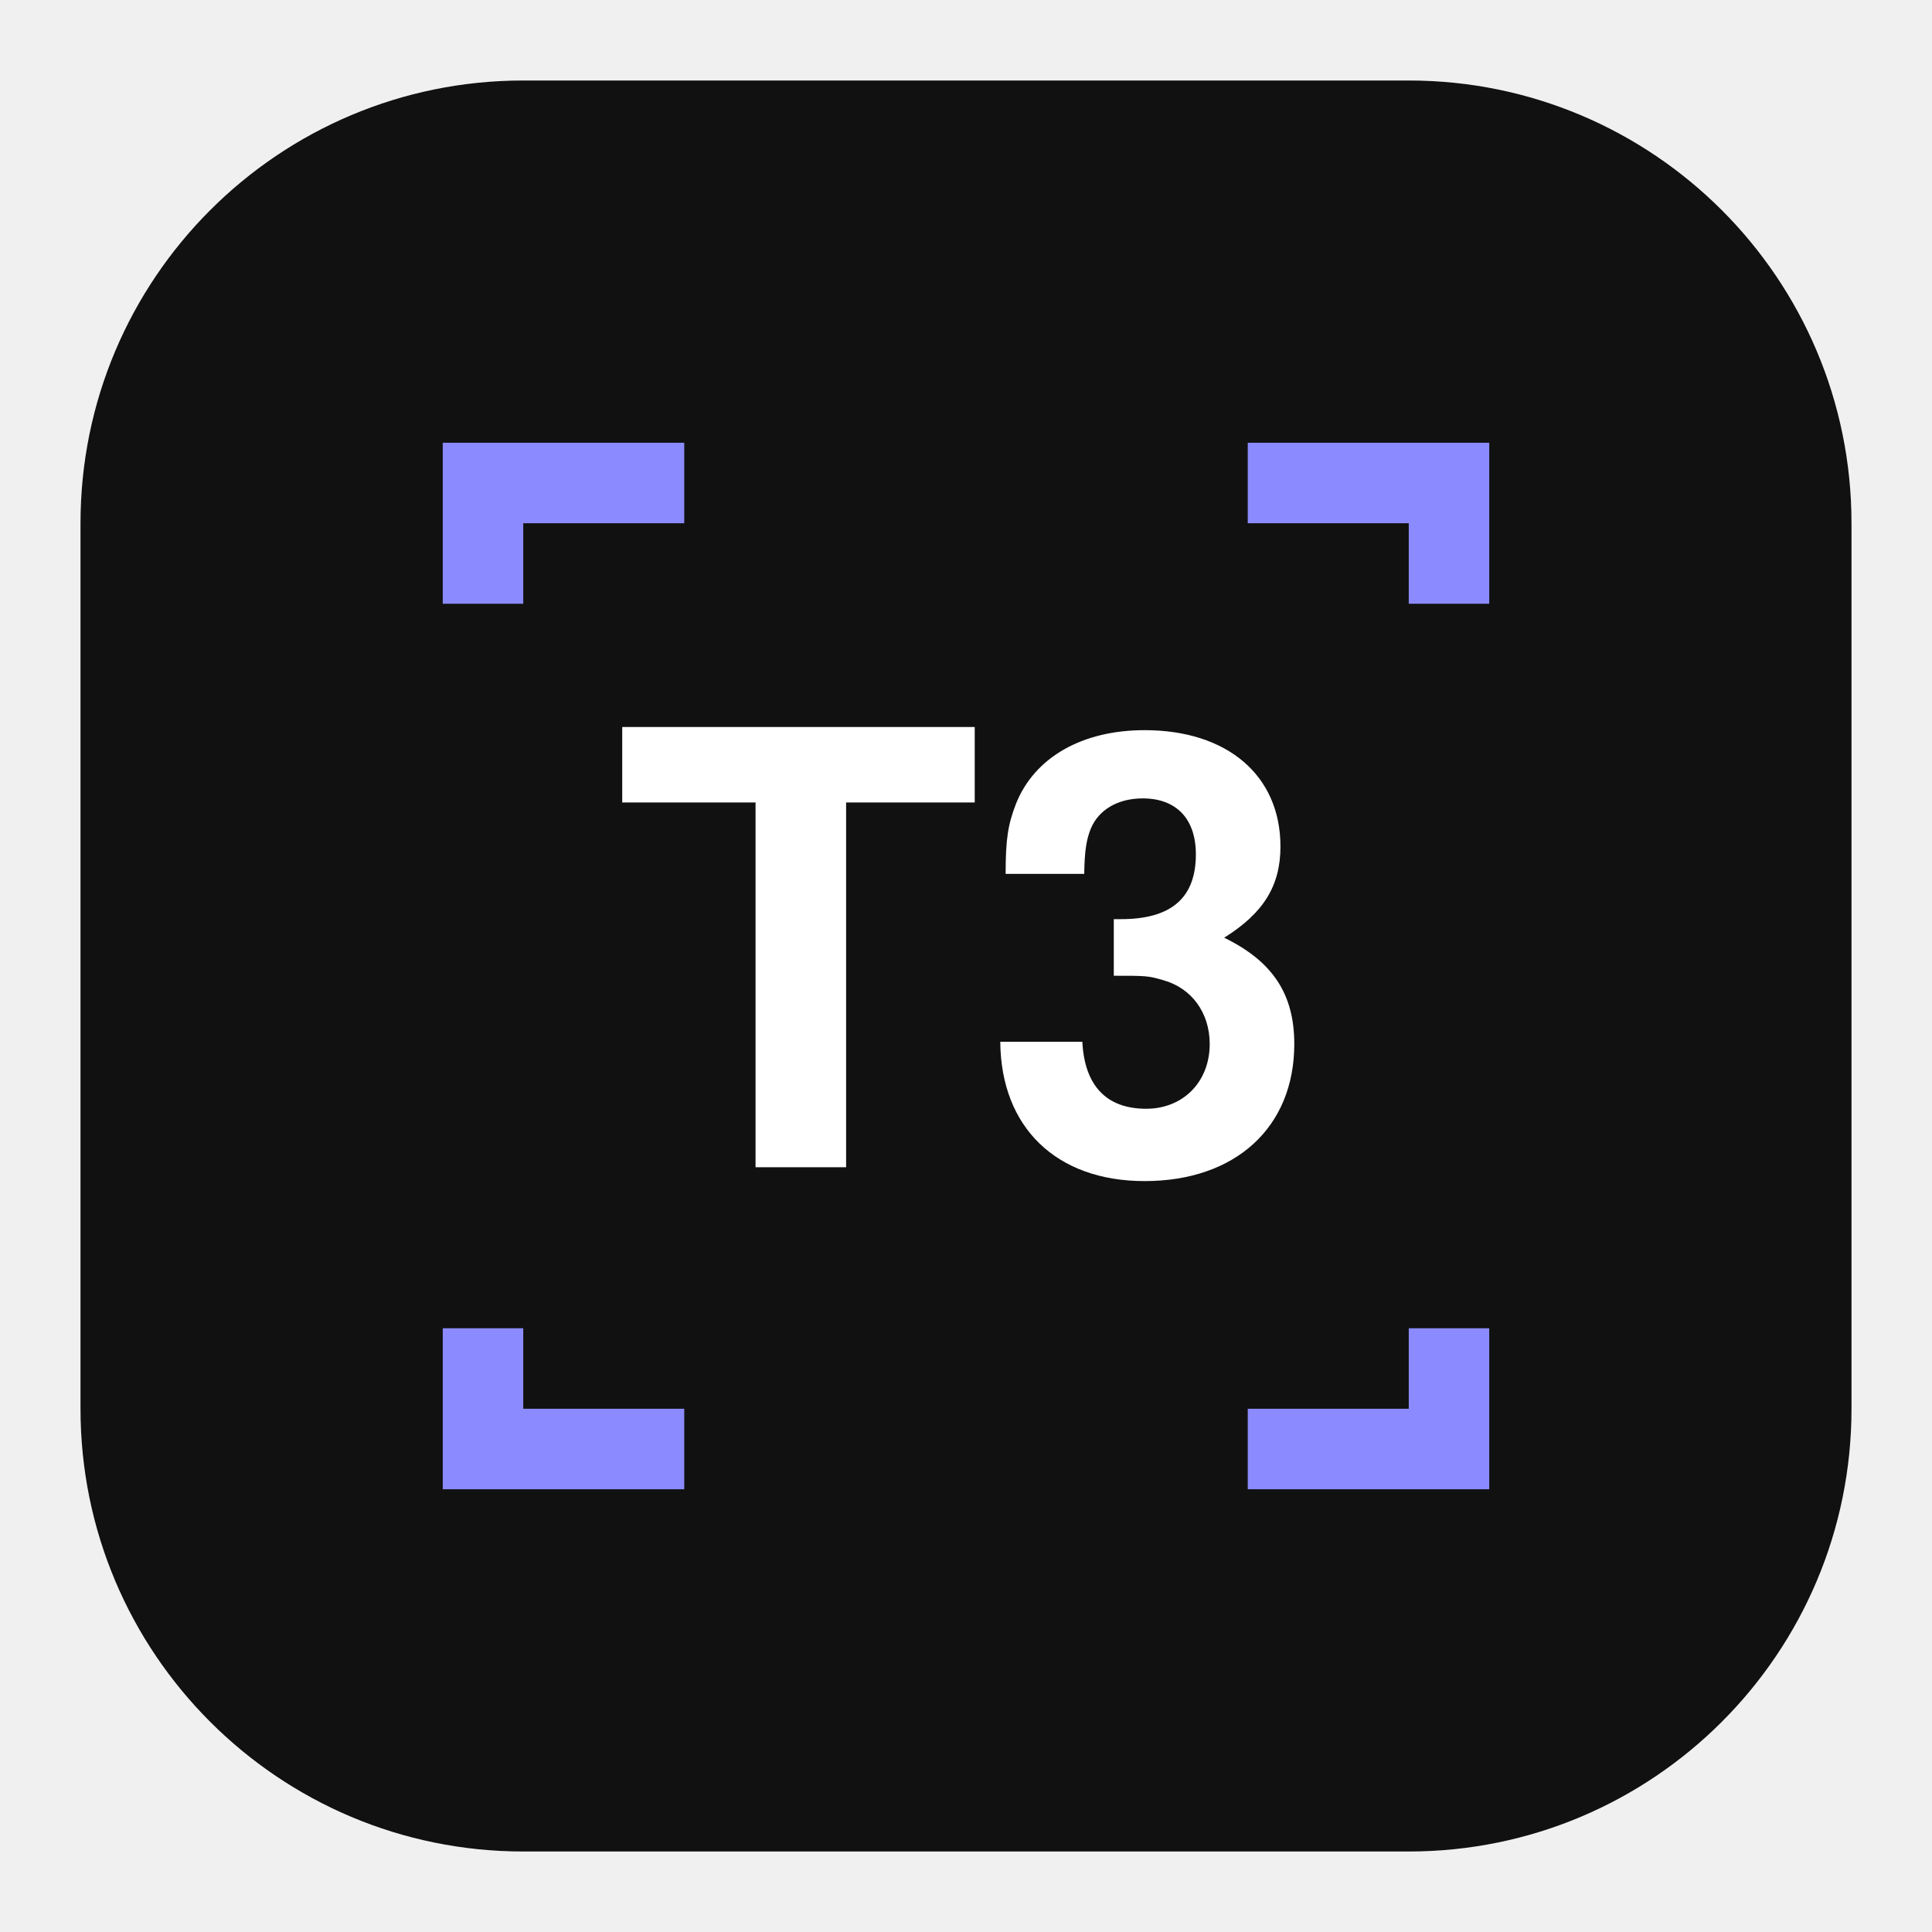
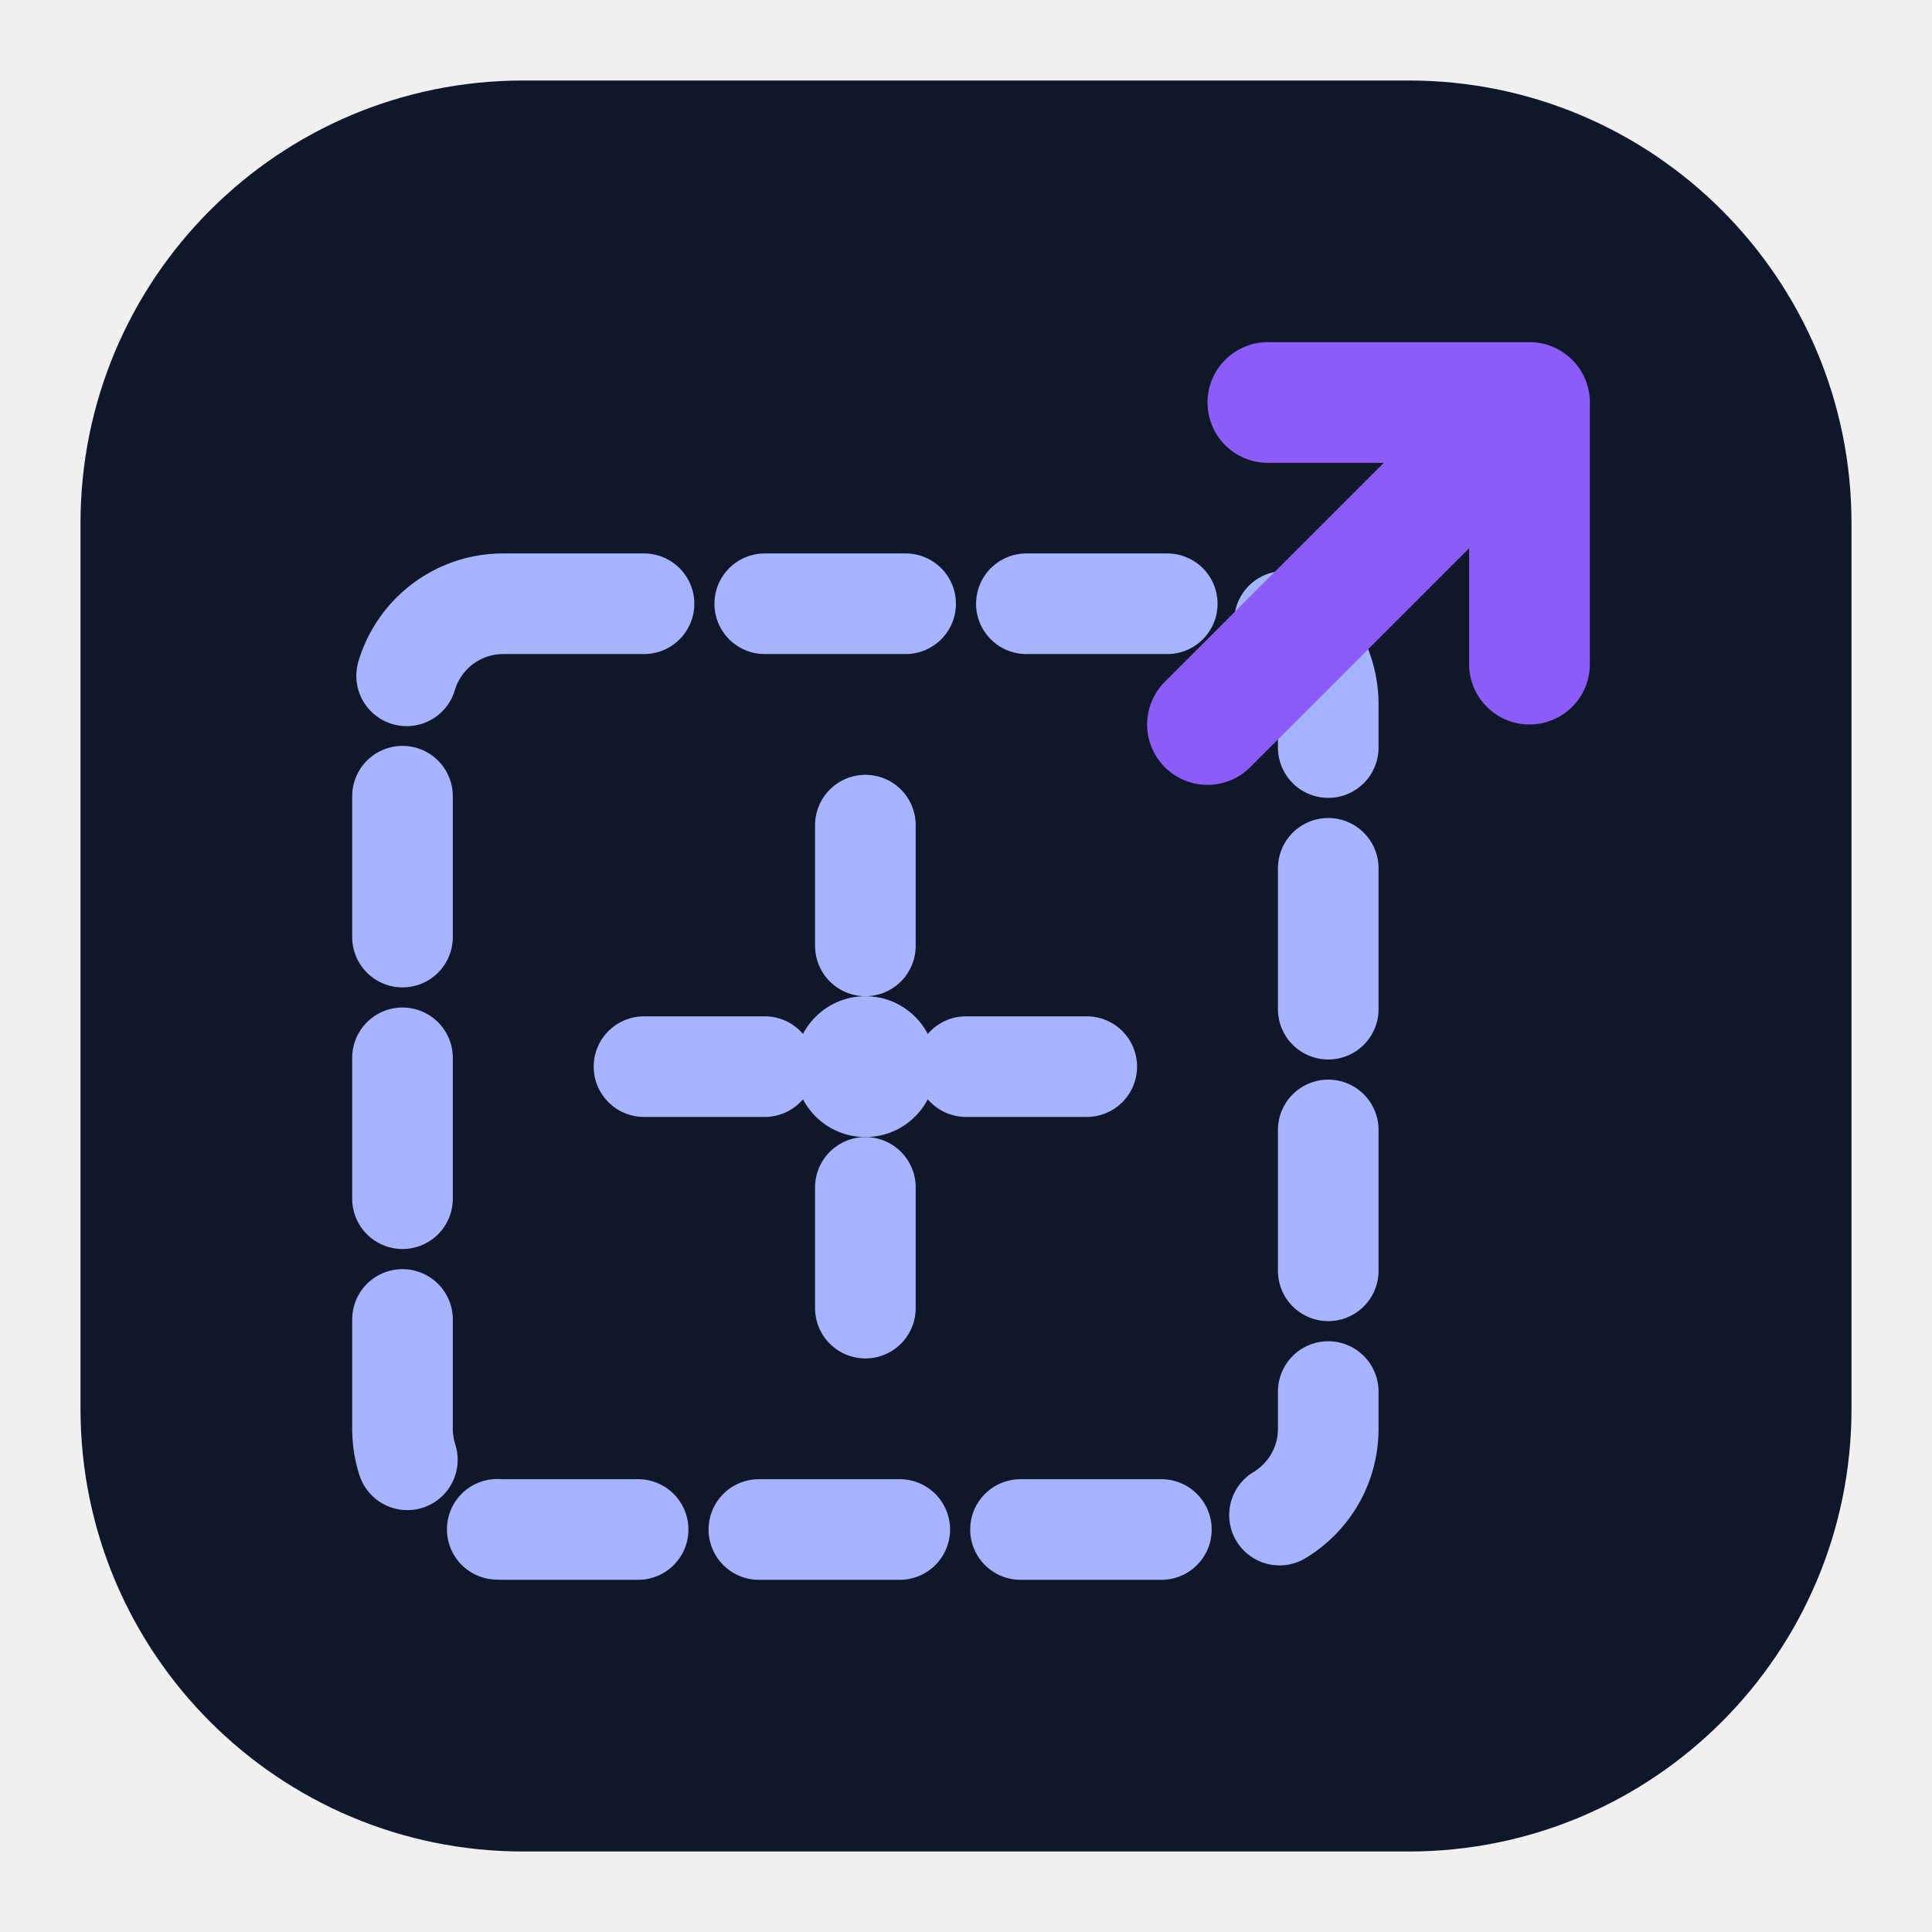
<svg xmlns="http://www.w3.org/2000/svg" viewBox="0 0 96 96">
-   <rect x="4" y="4" width="88" height="88" rx="22" fill="#111" />
-   <path d="M26 30h-4v-8h12v4h-8zM70 30h4v-8H62v4h8zM26 66h-4v8h12v-4h-8zM70 66h4v8H62v-4h8z" fill="#8b8bff" />
-   <text x="48" y="58" text-anchor="middle" font-family="ui-sans-serif,system-ui,-apple-system,Helvetica,Arial" font-weight="800" font-size="30" fill="#fff">T3</text>
+   <rect x="4" y="4" width="88" height="88" rx="22" fill="#0f172a" />
+   <rect x="20" y="30" width="46" height="46" rx="5" fill="none" stroke="#a5b4fc" stroke-width="5" stroke-linecap="round" stroke-dasharray="7 6" />
+   <g stroke="#a5b4fc" stroke-width="5" stroke-linecap="round">
+     <path d="M43 41v6M43 59v6M32 53h6M48 53h6" />
+   </g>
+   <circle cx="43" cy="53" r="3.5" fill="#a5b4fc" />
+   <g stroke="#8b5cf6" stroke-width="6" stroke-linecap="round" stroke-linejoin="round" fill="none">
+     <path d="M60 36L76 20M63 20h13v13" />
+   </g>
</svg>
